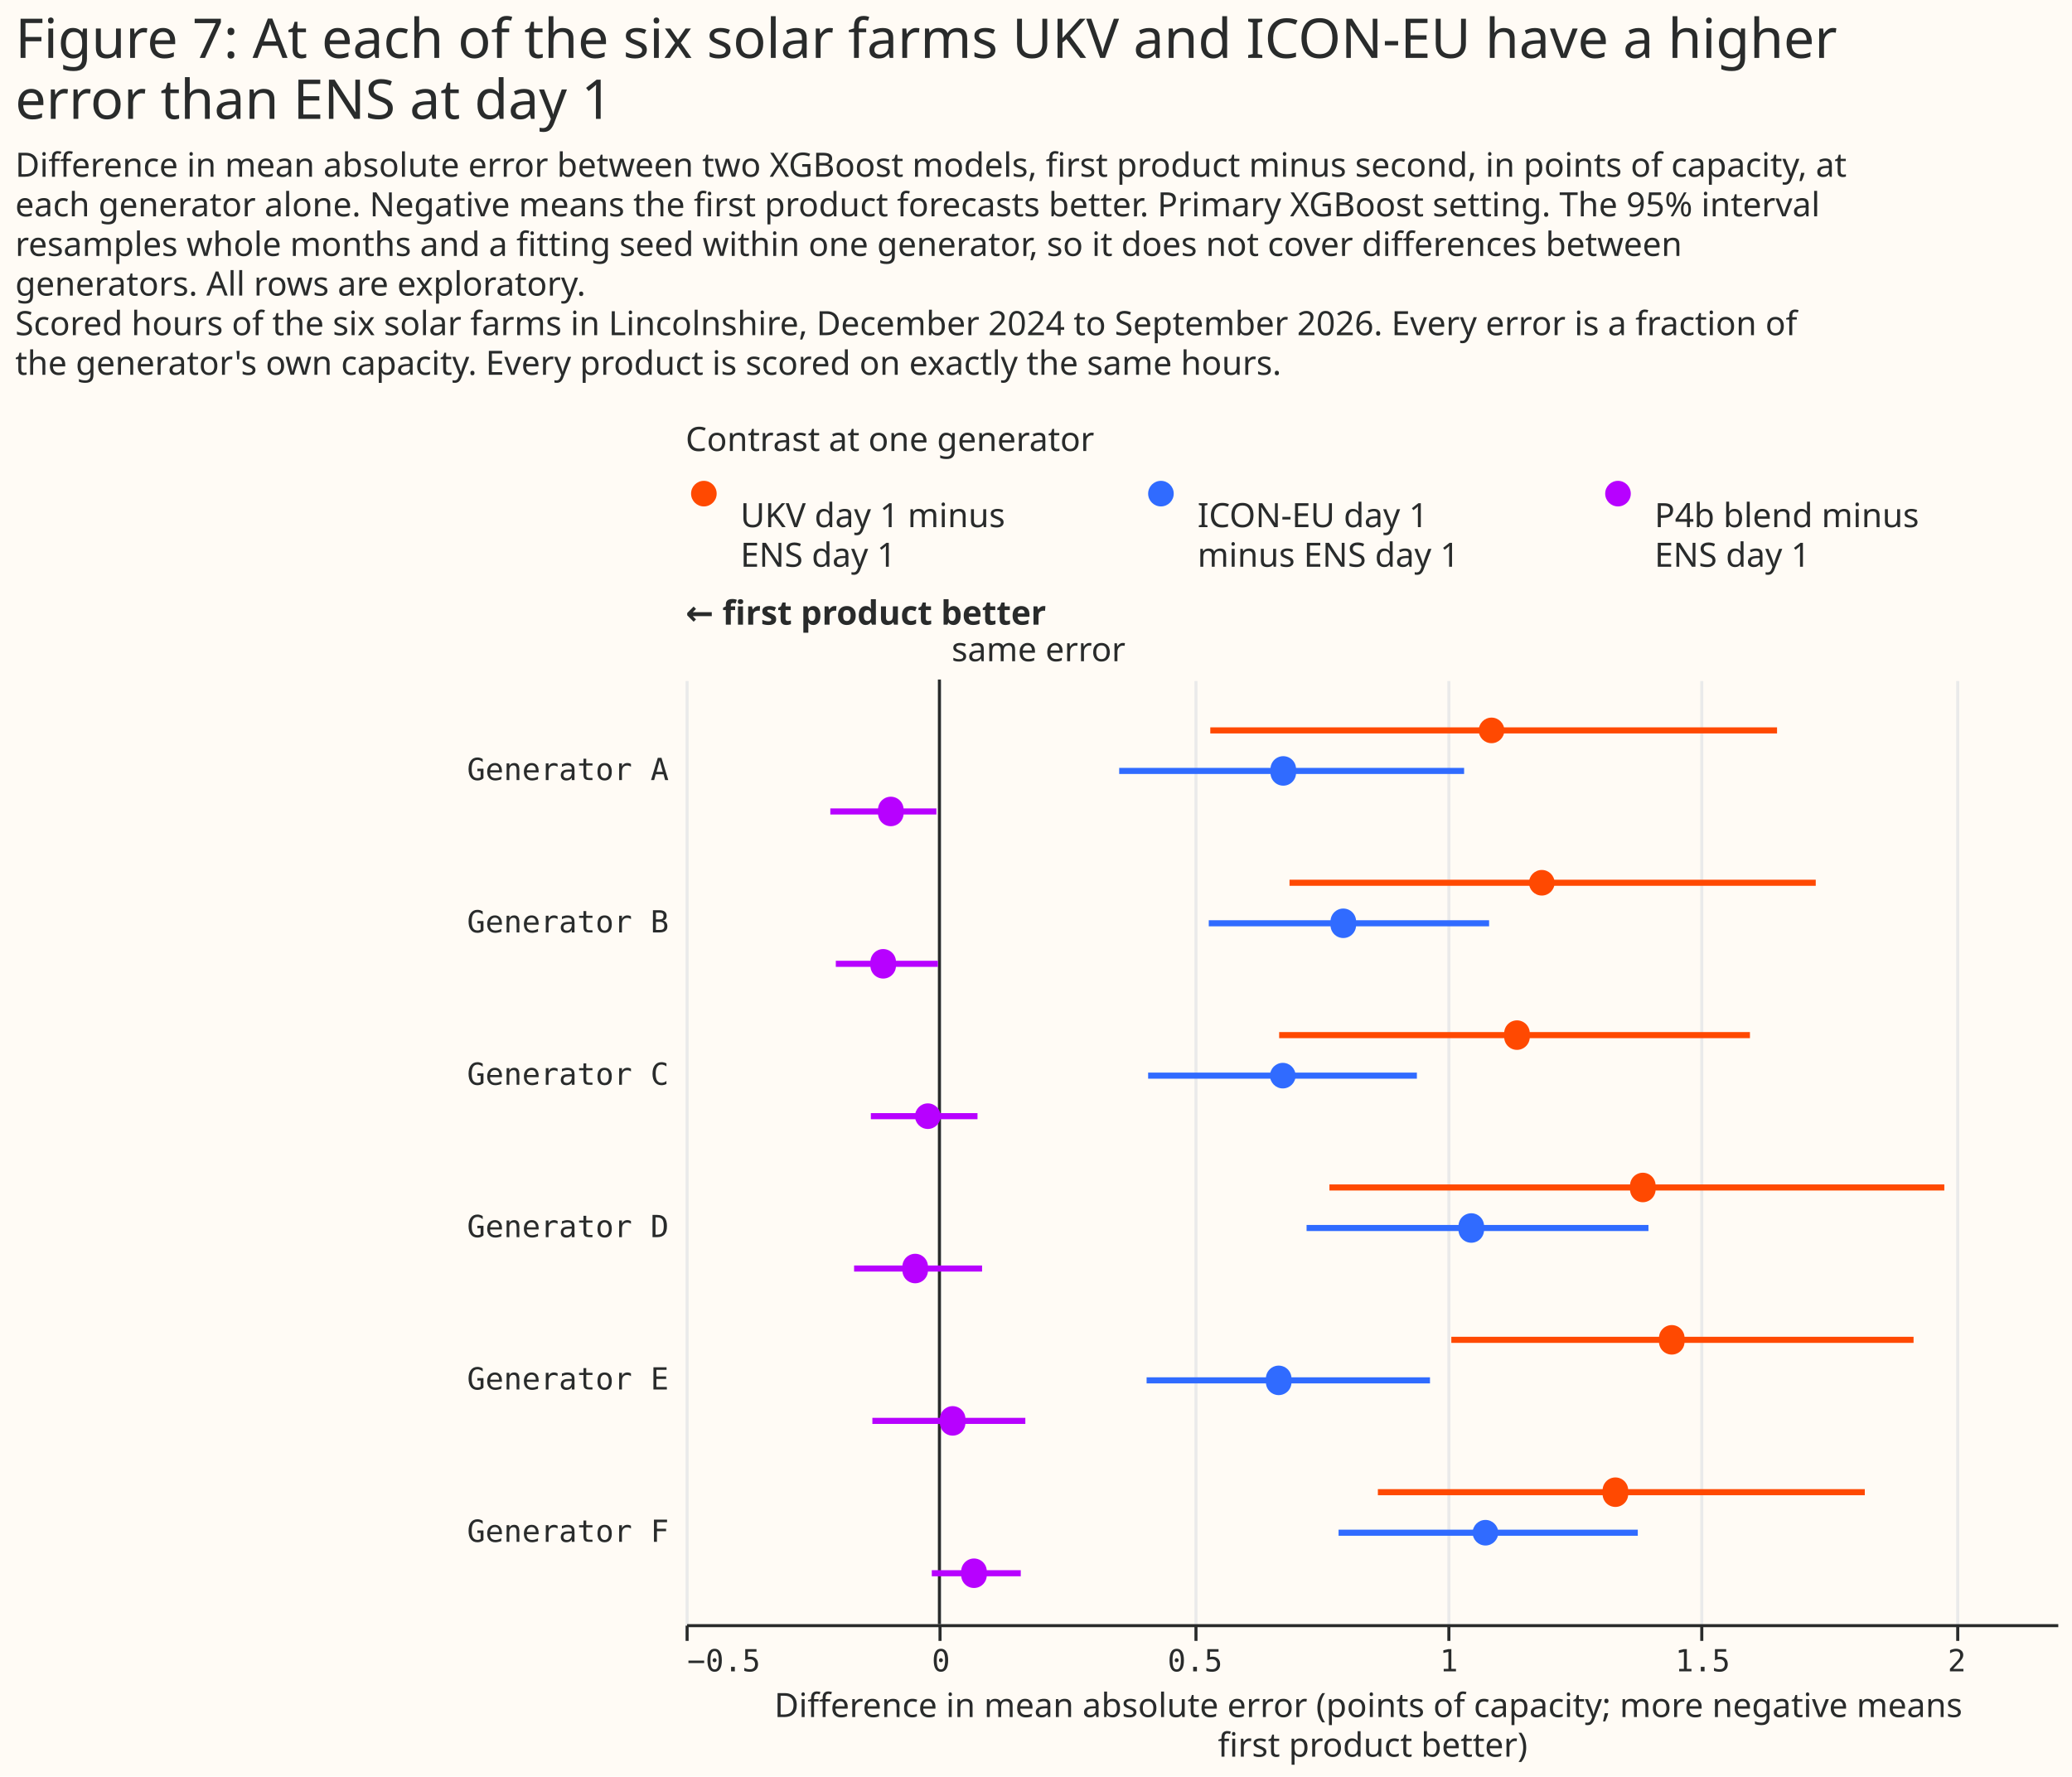
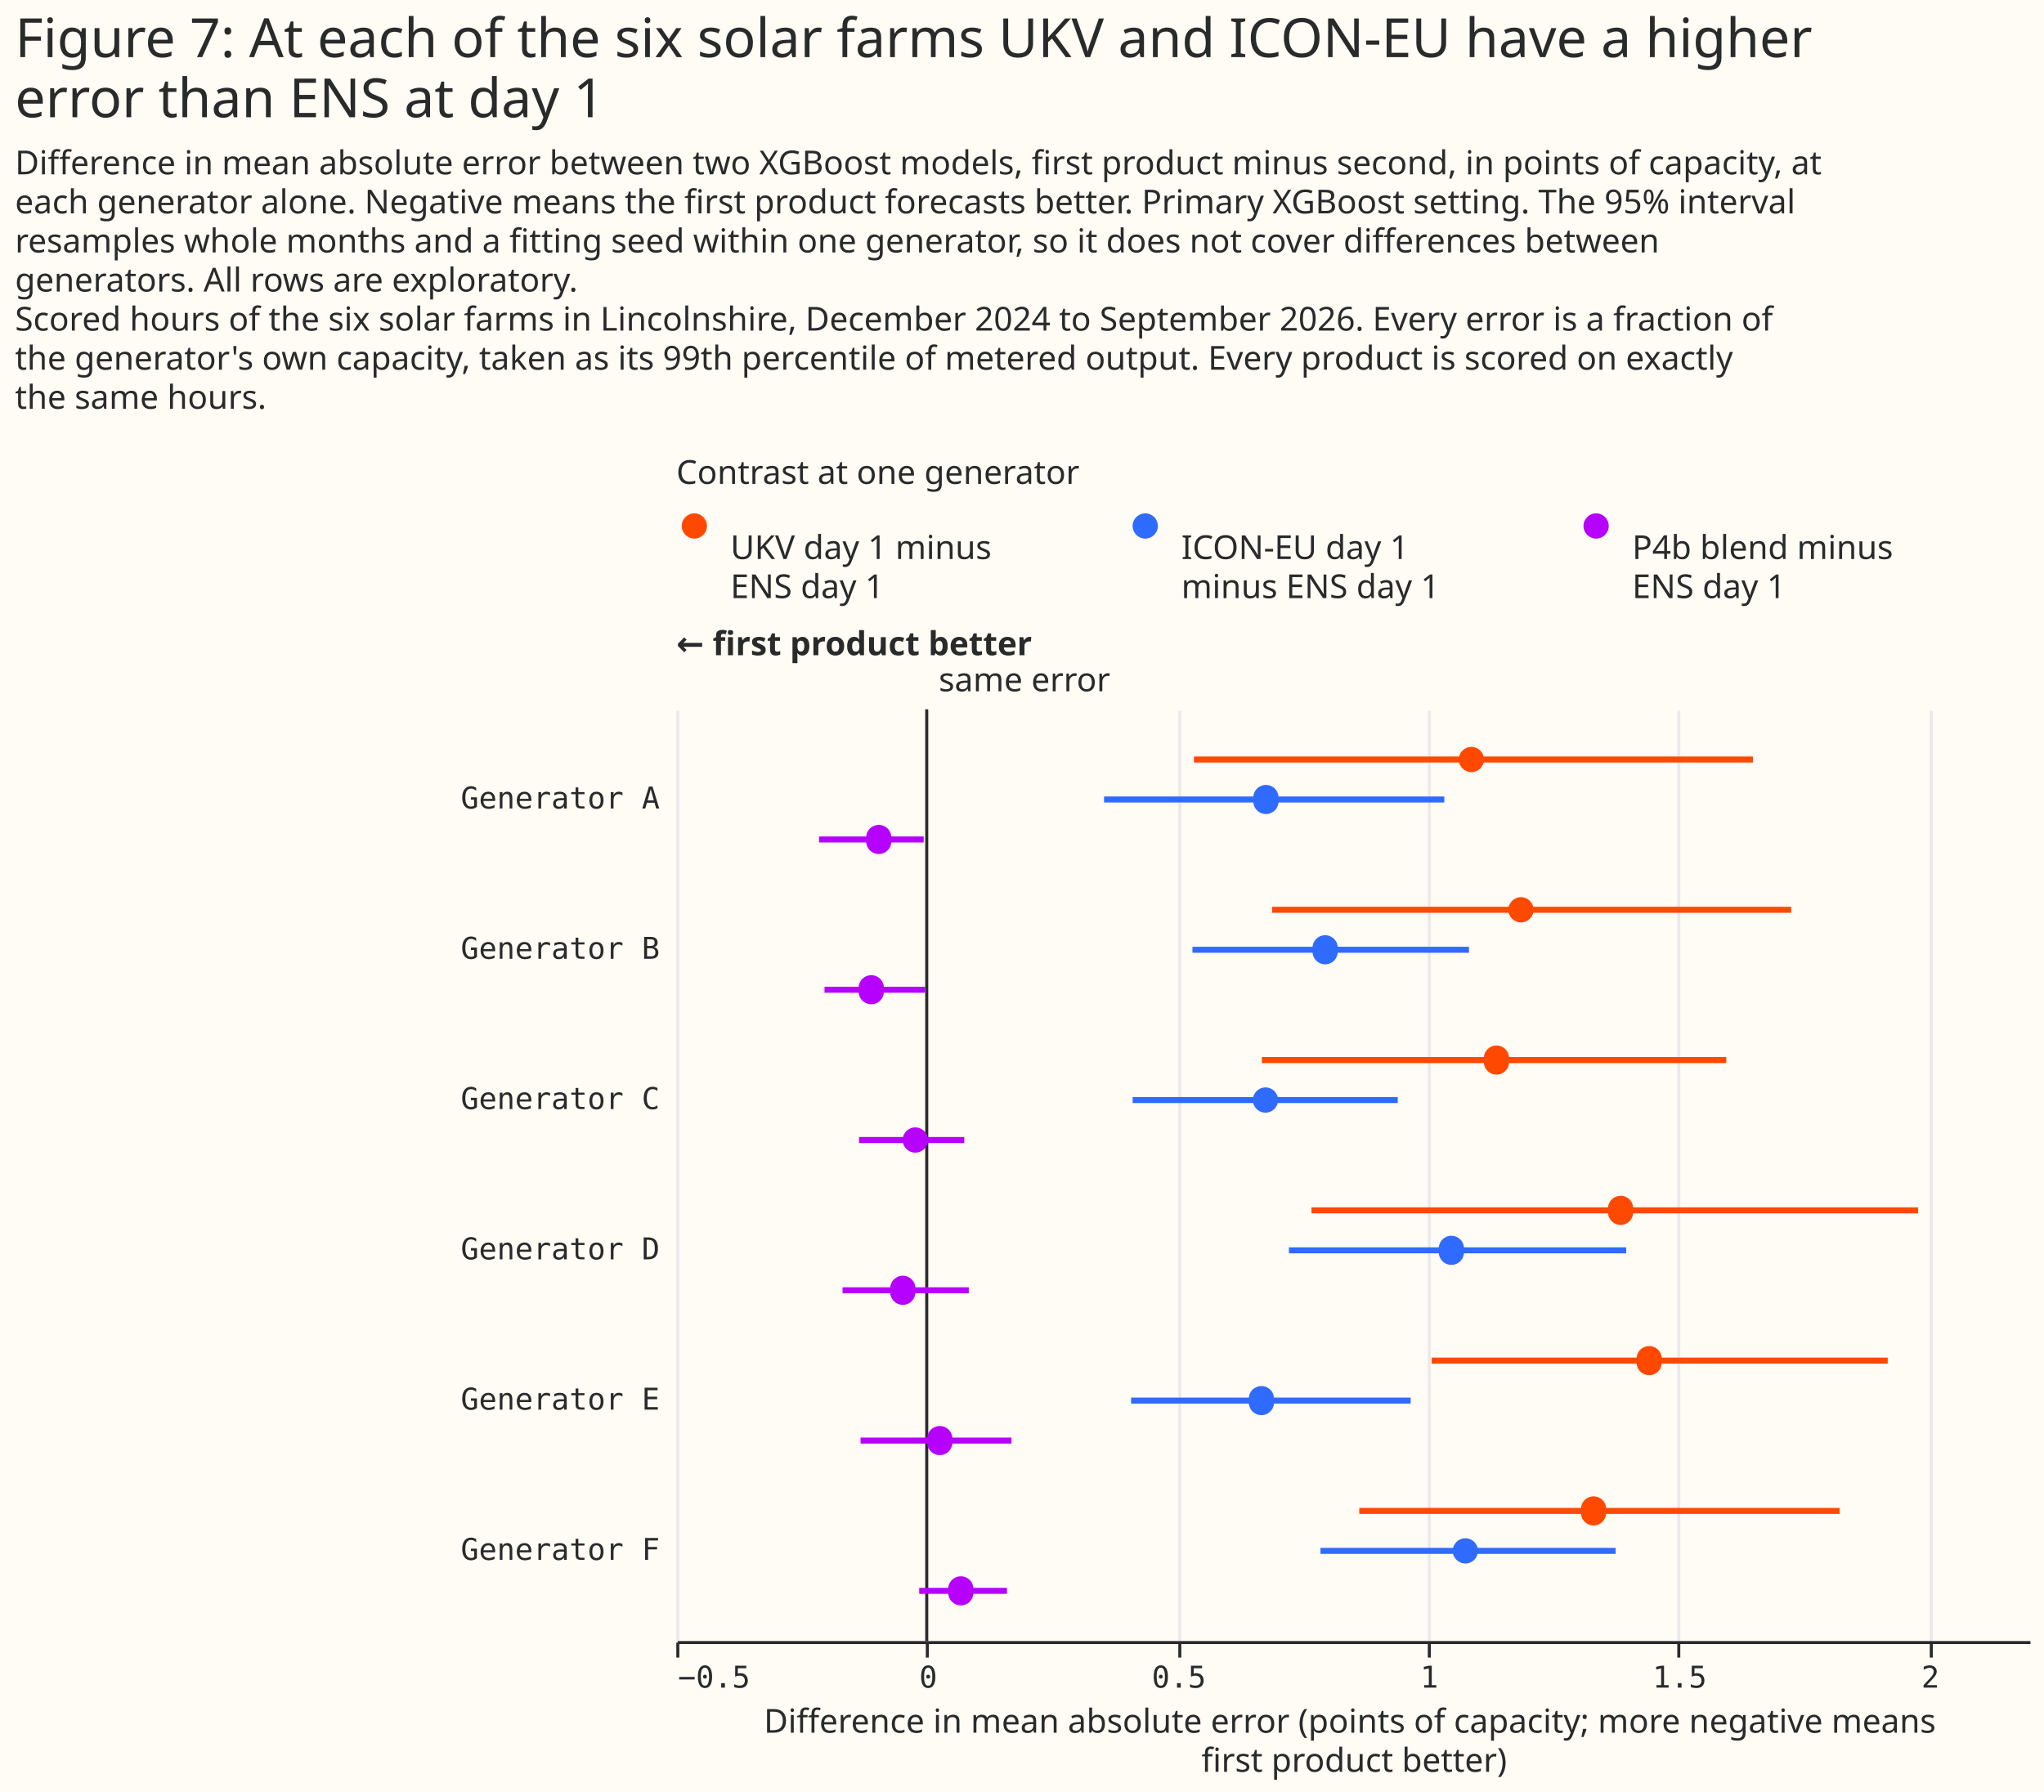
- <svg xmlns="http://www.w3.org/2000/svg" width="680" height="583" class="marks" viewBox="0 0 680 583">
-   <path fill="#fffbf5" d="M0 0h680v583H0z" />
+ <svg xmlns="http://www.w3.org/2000/svg" width="680" height="596" class="marks" viewBox="0 0 680 596">
+   <path fill="#fffbf5" d="M0 0h680v596H0z" />
  <g fill="none" stroke-miterlimit="10" aria-roledescription="group mark container" class="mark-group role-frame root">
-     <path d="M225 154h450z" aria-hidden="true" class="background" />
+     <path d="M225 167h450z" aria-hidden="true" class="background" />
    <g aria-roledescription="group mark container" class="mark-group role-scope concat_0_group">
      <g aria-roledescription="group mark container" class="mark-group role-scope concat_0_concat_0_group">
-         <path fill="#fffbf5" d="M225 154h450v29H225Z" aria-hidden="true" class="background" />
+         <path fill="#fffbf5" d="M225 167h450v29H225Z" aria-hidden="true" class="background" />
        <g aria-roledescription="symbol mark container" class="mark-symbol role-mark concat_0_concat_0_layer_0_marks">
-           <path fill="#ff4901" d="M235.2 162a4.2 4.2 0 1 1-8.4 0 4.2 4.2 0 1 1 8.4 0" aria-label="x: 6; colour: #FF4901; shape: circle" aria-roledescription="point" />
-           <path fill="#306bff" d="M385.2 162a4.2 4.2 0 1 1-8.4 0 4.2 4.2 0 1 1 8.4 0" aria-label="x: 156; colour: #306BFF; shape: circle" aria-roledescription="point" />
-           <path fill="#b701ff" d="M535.2 162a4.2 4.2 0 1 1-8.4 0 4.2 4.2 0 1 1 8.4 0" aria-label="x: 306; colour: #B701FF; shape: circle" aria-roledescription="point" />
+           <path fill="#ff4901" d="M235.2 175a4.2 4.2 0 1 1-8.4 0 4.2 4.2 0 1 1 8.4 0" aria-label="x: 6; colour: #FF4901; shape: circle" aria-roledescription="point" />
+           <path fill="#306bff" d="M385.2 175a4.2 4.2 0 1 1-8.4 0 4.2 4.2 0 1 1 8.4 0" aria-label="x: 156; colour: #306BFF; shape: circle" aria-roledescription="point" />
+           <path fill="#b701ff" d="M535.2 175a4.2 4.2 0 1 1-8.4 0 4.2 4.2 0 1 1 8.4 0" aria-label="x: 306; colour: #B701FF; shape: circle" aria-roledescription="point" />
        </g>
        <g fill="#292b2b" aria-roledescription="text mark container" class="mark-text role-mark concat_0_concat_0_layer_2_marks" font-family="Matter XH, DM Sans, sans-serif" font-size="11">
-           <text aria-label="x: 6; label: UKV day 1 minus ENS day 1" aria-roledescription="text mark" transform="translate(243 173)">
+           <text aria-label="x: 6; label: UKV day 1 minus ENS day 1" aria-roledescription="text mark" transform="translate(243 186)">
            <tspan>UKV day 1 minus</tspan>
            <tspan x="0" dy="13">ENS day 1</tspan>
          </text>
-           <text aria-label="x: 156; label: ICON-EU day 1 minus ENS day 1" aria-roledescription="text mark" transform="translate(393 173)">
+           <text aria-label="x: 156; label: ICON-EU day 1 minus ENS day 1" aria-roledescription="text mark" transform="translate(393 186)">
            <tspan>ICON-EU day 1</tspan>
            <tspan x="0" dy="13">minus ENS day 1</tspan>
          </text>
-           <text aria-label="x: 306; label: P4b blend minus ENS day 1" aria-roledescription="text mark" transform="translate(543 173)">
+           <text aria-label="x: 306; label: P4b blend minus ENS day 1" aria-roledescription="text mark" transform="translate(543 186)">
            <tspan>P4b blend minus</tspan>
            <tspan x="0" dy="13">ENS day 1</tspan>
          </text>
        </g>
        <g class="mark-group role-title">
-           <text fill="#292b2b" aria-label="Title text 'Contrast at one generator'" aria-roledescription="title" class="mark-text role-title-text" font-family="Matter XH, DM Sans, sans-serif" font-size="11" pointer-events="none" transform="translate(225 148)">Contrast at one generator</text>
+           <text fill="#292b2b" aria-label="Title text 'Contrast at one generator'" aria-roledescription="title" class="mark-text role-title-text" font-family="Matter XH, DM Sans, sans-serif" font-size="11" pointer-events="none" transform="translate(225 161)">Contrast at one generator</text>
        </g>
      </g>
      <g aria-roledescription="group mark container" class="mark-group role-scope concat_0_concat_1_group">
-         <path fill="#fffbf5" d="M225 223h450v310H225Z" aria-hidden="true" class="background" />
+         <path fill="#fffbf5" d="M225 236h450v310H225Z" aria-hidden="true" class="background" />
        <g aria-hidden="true" class="mark-group role-axis">
-           <path stroke="#eaeaea" d="M225.5 533.5v-310m83 310v-310m84 310v-310m83 310v-310m83 310v-310m84 310v-310" class="mark-rule role-axis-grid" pointer-events="none" />
+           <path stroke="#eaeaea" d="M225.5 546.5v-310m83 310v-310m84 310v-310m83 310v-310m83 310v-310m84 310v-310" class="mark-rule role-axis-grid" pointer-events="none" />
        </g>
        <g aria-label="X-axis titled 'Difference in mean absolute error (points of capacity; more negative means first product better)' for a linear scale with values from −0.5 to 2.2" aria-roledescription="axis" class="mark-group role-axis" pointer-events="none">
-           <path stroke="#292b2b" d="M225.5 533.5v5m83-5v5m84-5v5m83-5v5m83-5v5m84-5v5" class="mark-rule role-axis-tick" />
+           <path stroke="#292b2b" d="M225.5 546.5v5m83-5v5m84-5v5m83-5v5m83-5v5m84-5v5" class="mark-rule role-axis-tick" />
          <g fill="#292b2b" class="mark-text role-axis-label" font-family="Matter Semi Mono, Roboto Mono, monospace" font-size="10">
-             <text transform="translate(225.5 548.5)">−0.5</text>
-             <text text-anchor="middle" transform="translate(308.8 548.5)">0</text>
-             <text text-anchor="middle" transform="translate(392.2 548.5)">0.5</text>
-             <text text-anchor="middle" transform="translate(475.5 548.5)">1</text>
-             <text text-anchor="middle" transform="translate(558.8 548.5)">1.5</text>
-             <text text-anchor="middle" transform="translate(642.2 548.5)">2</text>
+             <text transform="translate(225.5 561.5)">−0.5</text>
+             <text text-anchor="middle" transform="translate(308.8 561.5)">0</text>
+             <text text-anchor="middle" transform="translate(392.2 561.5)">0.5</text>
+             <text text-anchor="middle" transform="translate(475.5 561.5)">1</text>
+             <text text-anchor="middle" transform="translate(558.8 561.5)">1.5</text>
+             <text text-anchor="middle" transform="translate(642.2 561.5)">2</text>
          </g>
-           <path stroke="#292b2b" d="M225.5 533.5h450" class="mark-rule role-axis-domain" />
-           <text fill="#292b2b" class="mark-text role-axis-title" font-family="Matter XH, DM Sans, sans-serif" font-size="11" text-anchor="middle" transform="translate(450.5 563.5)">
+           <path stroke="#292b2b" d="M225.5 546.5h450" class="mark-rule role-axis-domain" />
+           <text fill="#292b2b" class="mark-text role-axis-title" font-family="Matter XH, DM Sans, sans-serif" font-size="11" text-anchor="middle" transform="translate(450.5 576.5)">
            <tspan>Difference in mean absolute error (points of capacity; more negative means</tspan>
            <tspan x="0" dy="13">first product better)</tspan>
          </text>
        </g>
        <g aria-label="Y-axis for a discrete scale with 6 values: Generator A, Generator B, Generator C, Generator D, Generator E, Generator F" aria-roledescription="axis" class="mark-group role-axis">
          <g fill="#292b2b" class="mark-text role-axis-label" font-family="Matter Semi Mono, Roboto Mono, monospace" font-size="10" pointer-events="none" text-anchor="end">
-             <text transform="translate(219.5 256)">Generator A</text>
-             <text transform="translate(219.5 306)">Generator B</text>
-             <text transform="translate(219.5 356)">Generator C</text>
-             <text transform="translate(219.5 406)">Generator D</text>
-             <text transform="translate(219.5 456)">Generator E</text>
-             <text transform="translate(219.5 506)">Generator F</text>
+             <text transform="translate(219.5 269)">Generator A</text>
+             <text transform="translate(219.5 319)">Generator B</text>
+             <text transform="translate(219.5 369)">Generator C</text>
+             <text transform="translate(219.5 419)">Generator D</text>
+             <text transform="translate(219.5 469)">Generator E</text>
+             <text transform="translate(219.5 519)">Generator F</text>
          </g>
        </g>
        <g aria-roledescription="rule mark container" class="mark-rule role-mark concat_0_concat_1_layer_0_marks">
-           <path stroke="#292b2b" d="M308.3 223v310" aria-label="x: 0" aria-roledescription="rule mark" />
+           <path stroke="#292b2b" d="M308.3 236v310" aria-label="x: 0" aria-roledescription="rule mark" />
        </g>
        <g aria-roledescription="text mark container" class="mark-text role-mark concat_0_concat_1_layer_1_marks">
-           <text fill="#292b2b" aria-label="x: 0" aria-roledescription="text mark" font-family="Matter XH, DM Sans, sans-serif" font-size="11" transform="translate(312.3 217)">same error</text>
+           <text fill="#292b2b" aria-label="x: 0" aria-roledescription="text mark" font-family="Matter XH, DM Sans, sans-serif" font-size="11" transform="translate(312.3 230)">same error</text>
        </g>
        <g aria-roledescription="text mark container" class="mark-text role-mark concat_0_concat_1_layer_2_marks">
-           <text fill="#292b2b" aria-label="x: −0.5" aria-roledescription="text mark" font-family="Matter XH, DM Sans, sans-serif" font-size="11" font-weight="bold" transform="translate(225 205)">← first product better</text>
+           <text fill="#292b2b" aria-label="x: −0.5" aria-roledescription="text mark" font-family="Matter XH, DM Sans, sans-serif" font-size="11" font-weight="bold" transform="translate(225 218)">← first product better</text>
        </g>
-         <g stroke-width="2" aria-hidden="true" class="mark-rule role-mark concat_0_concat_1_layer_3_marks" clip-path="url(#a)" transform="translate(225 223)">
+         <g stroke-width="2" aria-hidden="true" class="mark-rule role-mark concat_0_concat_1_layer_3_marks" clip-path="url(#a)" transform="translate(225 236)">
          <path stroke="#ff4901" d="M172.2 16.7h186" />
          <path stroke="#306bff" d="M142.3 30h113.2" />
          <path stroke="#b701ff" d="M47.5 43.3h34.8" />
          <path stroke="#ff4901" d="M198.2 66.7h172.7" />
          <path stroke="#306bff" d="M171.7 80h92" />
          <path stroke="#b701ff" d="M49.3 93.3h33.5" />
          <path stroke="#ff4901" d="M194.8 116.7h154.5" />
          <path stroke="#306bff" d="M151.8 130H240" />
          <path stroke="#b701ff" d="M60.8 143.3h35" />
          <path stroke="#ff4901" d="M211.3 166.7h201.8" />
          <path stroke="#306bff" d="M203.8 180H316" />
          <path stroke="#b701ff" d="M55.3 193.3h42" />
          <path stroke="#ff4901" d="M251.3 216.7H403" />
          <path stroke="#306bff" d="M151.3 230h93" />
          <path stroke="#b701ff" d="M61.3 243.3h50.2" />
          <path stroke="#ff4901" d="M227.2 266.7H387" />
          <path stroke="#306bff" d="M214.3 280h98.2" />
          <path stroke="#b701ff" d="M80.8 293.3H110" />
        </g>
-         <g aria-hidden="true" class="mark-symbol role-mark concat_0_concat_1_layer_4_marks" clip-path="url(#b)" transform="translate(225 223)">
+         <g aria-hidden="true" class="mark-symbol role-mark concat_0_concat_1_layer_4_marks" clip-path="url(#b)" transform="translate(225 236)">
          <path fill="#ff4901" d="M268.7 16.7a4.2 4.2 0 1 1-8.4 0 4.2 4.2 0 1 1 8.4 0" />
          <path fill="#306bff" d="M200.3 30a4.2 4.2 0 1 1-8.3 0 4.2 4.2 0 1 1 8.3 0" />
          <path fill="#b701ff" d="M71.5 43.3a4.2 4.2 0 1 1-8.3 0 4.2 4.2 0 1 1 8.3 0" />
          <path fill="#ff4901" d="M285.2 66.7a4.2 4.2 0 1 1-8.4 0 4.2 4.2 0 1 1 8.4 0" />
          <path fill="#306bff" d="M220 80a4.2 4.2 0 1 1-8.3 0 4.2 4.2 0 1 1 8.3 0" />
          <path fill="#b701ff" d="M69 93.3a4.2 4.2 0 1 1-8.3 0 4.2 4.2 0 1 1 8.3 0" />
          <path fill="#ff4901" d="M277 116.7a4.2 4.2 0 1 1-8.3 0 4.2 4.2 0 1 1 8.3 0" />
          <path fill="#306bff" d="M200.2 130a4.2 4.2 0 1 1-8.4 0 4.2 4.2 0 1 1 8.4 0" />
          <path fill="#b701ff" d="M83.7 143.3a4.2 4.2 0 1 1-8.4 0 4.2 4.2 0 1 1 8.4 0" />
          <path fill="#ff4901" d="M318.3 166.7a4.2 4.2 0 1 1-8.3 0 4.2 4.2 0 1 1 8.3 0" />
          <path fill="#306bff" d="M262 180a4.2 4.2 0 1 1-8.3 0 4.2 4.2 0 1 1 8.3 0" />
          <path fill="#b701ff" d="M79.5 193.3a4.2 4.2 0 1 1-8.3 0 4.2 4.2 0 1 1 8.3 0" />
          <path fill="#ff4901" d="M327.8 216.7a4.2 4.2 0 1 1-8.3 0 4.2 4.2 0 1 1 8.3 0" />
          <path fill="#306bff" d="M198.8 230a4.2 4.2 0 1 1-8.3 0 4.2 4.2 0 1 1 8.3 0" />
          <path fill="#b701ff" d="M91.8 243.3a4.2 4.2 0 1 1-8.3 0 4.2 4.2 0 1 1 8.3 0" />
          <path fill="#ff4901" d="M309.3 266.7a4.2 4.2 0 1 1-8.3 0 4.2 4.2 0 1 1 8.3 0" />
          <path fill="#306bff" d="M266.7 280a4.2 4.2 0 1 1-8.4 0 4.2 4.2 0 1 1 8.4 0" />
          <path fill="#b701ff" d="M98.8 293.3a4.2 4.2 0 1 1-8.3 0 4.2 4.2 0 1 1 8.3 0" />
        </g>
      </g>
    </g>
    <g fill="#292b2b" class="mark-group role-title" font-family="Matter XH, DM Sans, sans-serif" pointer-events="none">
      <text aria-label="Title text 'Figure 7: At each of the six solar farms UKV and ICON-EU have a higher error than ENS at day 1'" aria-roledescription="title" class="mark-text role-title-text" font-size="18" transform="translate(5 19)">
        <tspan>Figure 7: At each of the six solar farms UKV and ICON-EU have a higher</tspan>
        <tspan x="0" dy="20">error than ENS at day 1</tspan>
      </text>
-       <text aria-label="Subtitle text 'Difference in mean absolute error between two XGBoost models, first product minus second, in points of capacity, at each generator alone. Negative means the first product forecasts better. Primary XGBoost setting. The 95% interval resamples whole months and a fitting seed within one generator, so it does not cover differences between generators. All rows are exploratory. Scored hours of the six solar farms in Lincolnshire, December 2024 to September 2026. Every error is a fraction of the generator's own capacity. Every product is scored on exactly the same hours.'" aria-roledescription="subtitle" class="mark-text role-title-subtitle" font-size="11" transform="translate(5 58)">
+       <text aria-label="Subtitle text 'Difference in mean absolute error between two XGBoost models, first product minus second, in points of capacity, at each generator alone. Negative means the first product forecasts better. Primary XGBoost setting. The 95% interval resamples whole months and a fitting seed within one generator, so it does not cover differences between generators. All rows are exploratory. Scored hours of the six solar farms in Lincolnshire, December 2024 to September 2026. Every error is a fraction of the generator's own capacity, taken as its 99th percentile of metered output. Every product is scored on exactly the same hours.'" aria-roledescription="subtitle" class="mark-text role-title-subtitle" font-size="11" transform="translate(5 58)">
        <tspan>Difference in mean absolute error between two XGBoost models, first product minus second, in points of capacity, at</tspan>
        <tspan x="0" dy="13">each generator alone. Negative means the first product forecasts better. Primary XGBoost setting. The 95% interval</tspan>
        <tspan x="0" dy="13">resamples whole months and a fitting seed within one generator, so it does not cover differences between</tspan>
        <tspan x="0" dy="13">generators. All rows are exploratory.</tspan>
        <tspan x="0" dy="13">Scored hours of the six solar farms in Lincolnshire, December 2024 to September 2026. Every error is a fraction of</tspan>
-         <tspan x="0" dy="13">the generator's own capacity. Every product is scored on exactly the same hours.</tspan>
+         <tspan x="0" dy="13">the generator's own capacity, taken as its 99th percentile of metered output. Every product is scored on exactly</tspan>
+         <tspan x="0" dy="13">the same hours.</tspan>
      </text>
    </g>
  </g>
  <defs>
    <clipPath id="a">
      <path d="M0 0h450v310H0z" />
    </clipPath>
    <clipPath id="b">
      <path d="M0 0h450v310H0z" />
    </clipPath>
  </defs>
</svg>
